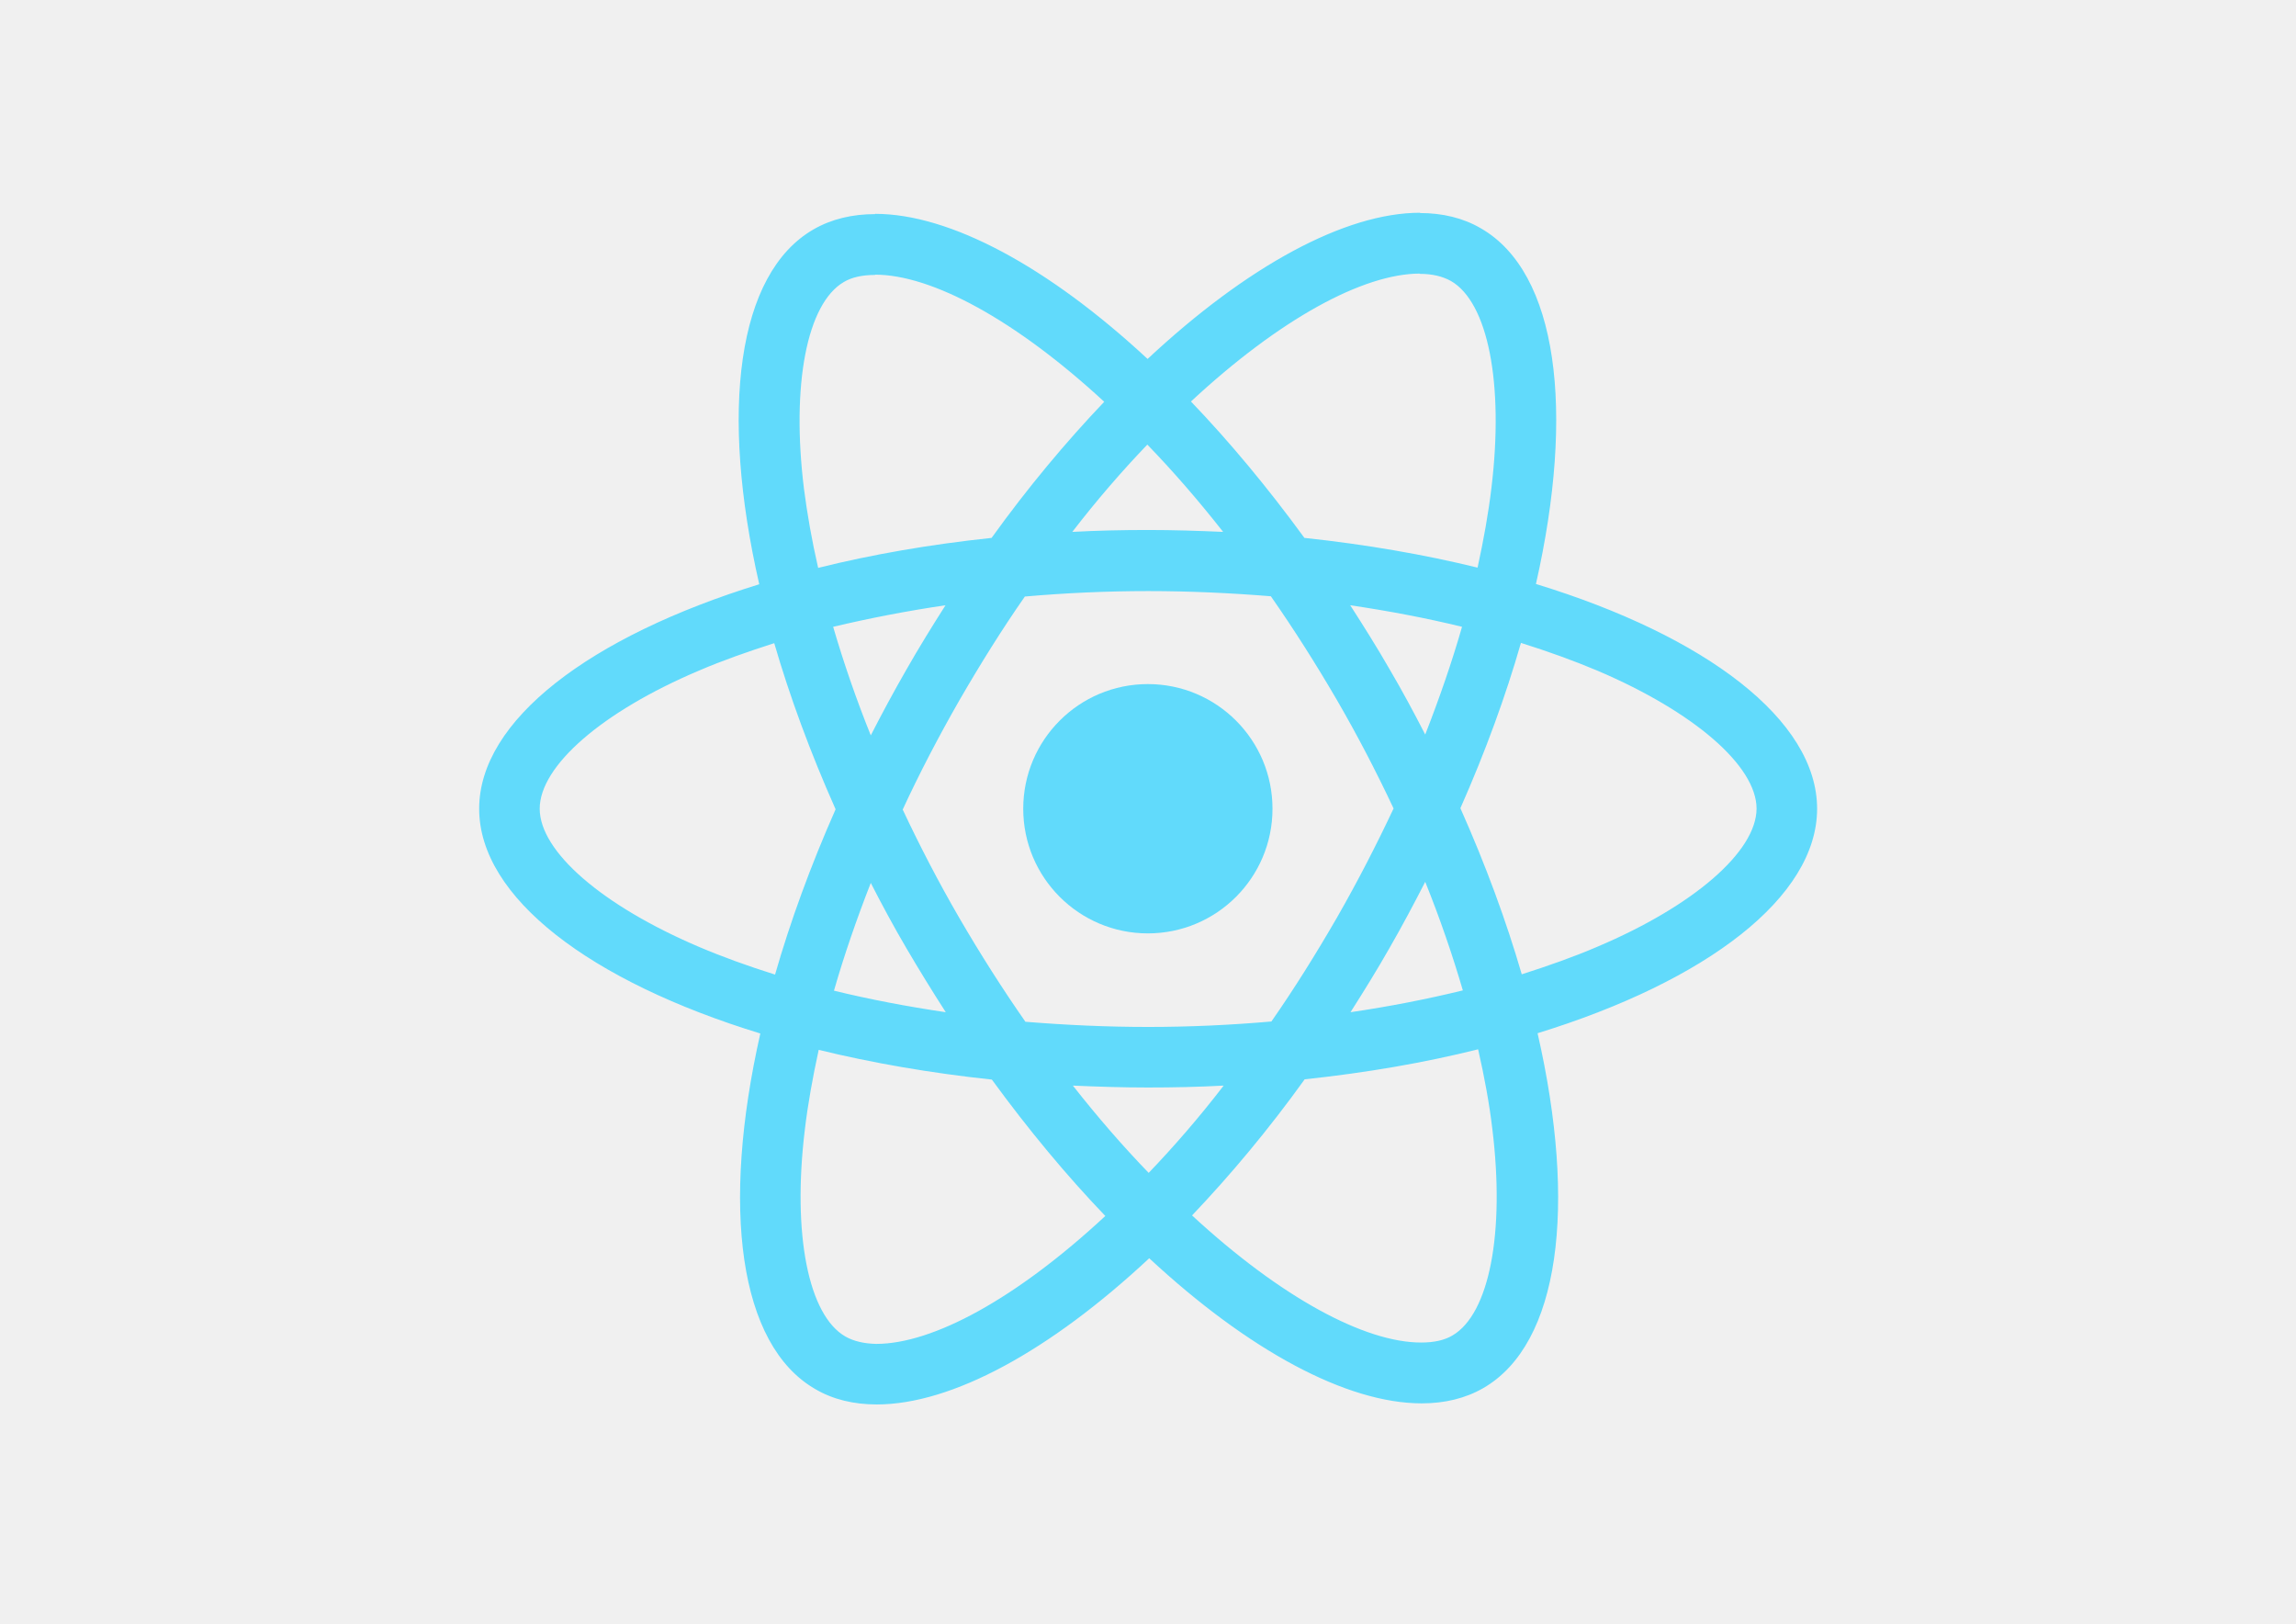
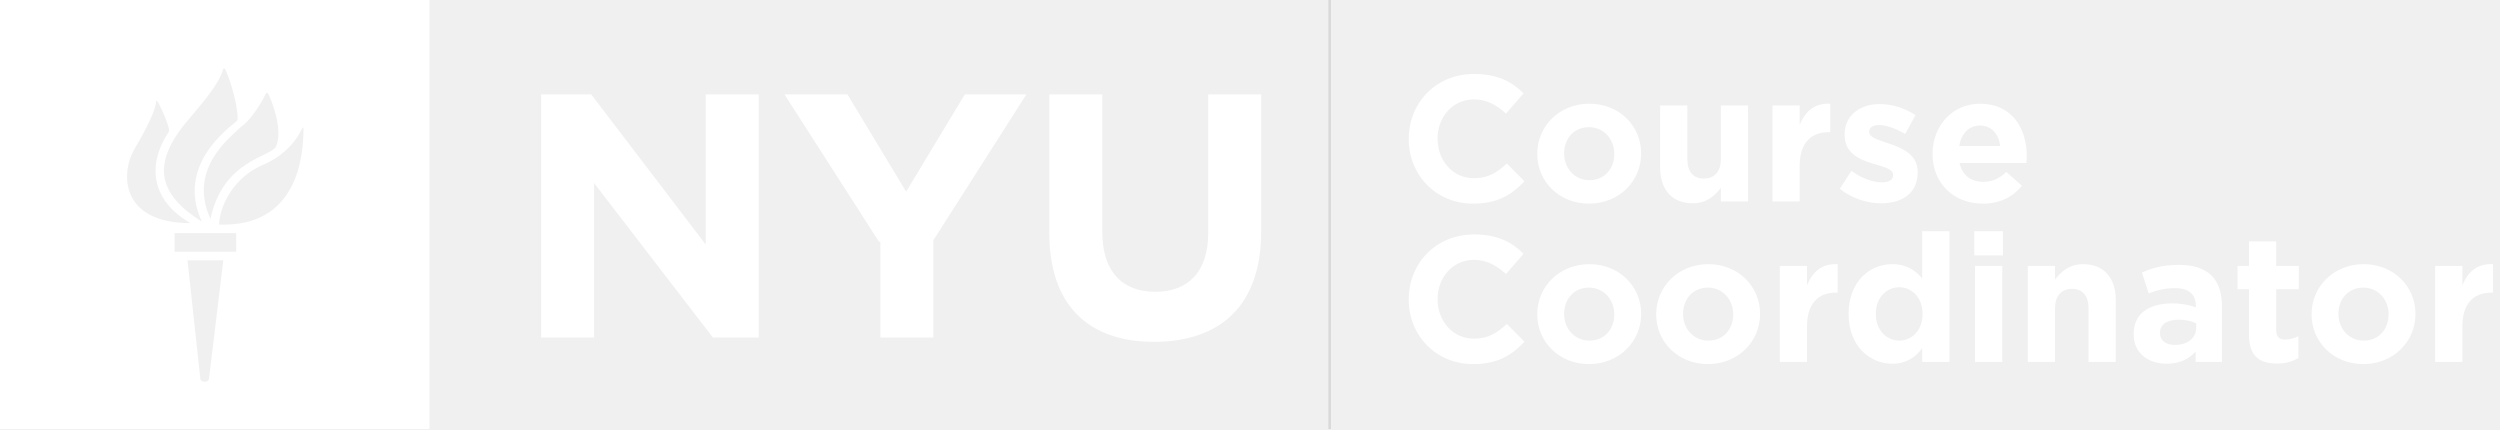
- <svg xmlns="http://www.w3.org/2000/svg" viewBox="0 0 841.9 595.3">
-   <g fill="#61DAFB">
-     <path d="M666.3 296.5c0-32.5-40.7-63.3-103.1-82.4 14.4-63.6 8-114.2-20.2-130.4-6.5-3.8-14.1-5.6-22.4-5.6v22.3c4.6 0 8.3.9 11.4 2.6 13.6 7.8 19.5 37.5 14.9 75.7-1.1 9.4-2.9 19.3-5.1 29.4-19.6-4.8-41-8.5-63.5-10.9-13.5-18.5-27.5-35.3-41.6-50 32.6-30.3 63.2-46.9 84-46.9V78c-27.5 0-63.5 19.6-99.9 53.6-36.4-33.8-72.4-53.2-99.9-53.2v22.3c20.7 0 51.4 16.5 84 46.6-14 14.7-28 31.4-41.3 49.9-22.6 2.4-44 6.1-63.6 11-2.3-10-4-19.7-5.2-29-4.7-38.2 1.1-67.9 14.6-75.8 3-1.8 6.9-2.6 11.5-2.6V78.5c-8.4 0-16 1.8-22.6 5.6-28.1 16.2-34.4 66.7-19.9 130.1-62.2 19.2-102.7 49.9-102.7 82.3 0 32.5 40.7 63.3 103.1 82.4-14.4 63.6-8 114.2 20.2 130.4 6.5 3.8 14.1 5.6 22.5 5.6 27.5 0 63.5-19.6 99.9-53.6 36.4 33.8 72.4 53.2 99.9 53.2 8.4 0 16-1.8 22.6-5.6 28.1-16.2 34.4-66.7 19.9-130.1 62-19.1 102.5-49.9 102.5-82.3zm-130.2-66.7c-3.7 12.9-8.3 26.2-13.5 39.5-4.1-8-8.4-16-13.1-24-4.6-8-9.5-15.8-14.4-23.4 14.2 2.1 27.9 4.7 41 7.9zm-45.8 106.5c-7.8 13.5-15.8 26.3-24.1 38.2-14.9 1.3-30 2-45.2 2-15.1 0-30.2-.7-45-1.9-8.3-11.9-16.4-24.6-24.2-38-7.6-13.1-14.5-26.4-20.8-39.8 6.2-13.4 13.2-26.8 20.7-39.9 7.8-13.5 15.8-26.3 24.1-38.2 14.9-1.3 30-2 45.2-2 15.1 0 30.2.7 45 1.9 8.3 11.9 16.4 24.6 24.2 38 7.6 13.1 14.5 26.4 20.8 39.8-6.3 13.4-13.2 26.8-20.7 39.9zm32.3-13c5.4 13.4 10 26.8 13.8 39.8-13.1 3.2-26.9 5.9-41.2 8 4.9-7.7 9.8-15.6 14.4-23.7 4.6-8 8.9-16.1 13-24.1zM421.2 430c-9.3-9.6-18.6-20.3-27.8-32 9 .4 18.2.7 27.5.7 9.4 0 18.7-.2 27.8-.7-9 11.7-18.3 22.4-27.5 32zm-74.4-58.9c-14.2-2.1-27.9-4.7-41-7.9 3.7-12.9 8.3-26.2 13.5-39.5 4.1 8 8.4 16 13.1 24 4.7 8 9.5 15.8 14.4 23.4zM420.7 163c9.3 9.6 18.6 20.3 27.8 32-9-.4-18.2-.7-27.5-.7-9.4 0-18.7.2-27.8.7 9-11.7 18.3-22.4 27.5-32zm-74 58.9c-4.9 7.7-9.8 15.6-14.4 23.7-4.6 8-8.9 16-13 24-5.4-13.4-10-26.8-13.8-39.8 13.1-3.1 26.9-5.8 41.2-7.9zm-90.5 125.2c-35.4-15.1-58.3-34.9-58.3-50.6 0-15.7 22.9-35.6 58.3-50.6 8.6-3.7 18-7 27.7-10.1 5.7 19.6 13.2 40 22.5 60.9-9.2 20.8-16.6 41.1-22.2 60.6-9.9-3.1-19.3-6.5-28-10.2zM310 490c-13.6-7.8-19.5-37.5-14.9-75.7 1.1-9.4 2.9-19.3 5.1-29.4 19.6 4.8 41 8.5 63.5 10.9 13.5 18.5 27.5 35.3 41.6 50-32.6 30.3-63.2 46.9-84 46.9-4.5-.1-8.3-1-11.3-2.7zm237.2-76.2c4.7 38.2-1.1 67.9-14.6 75.8-3 1.8-6.9 2.6-11.5 2.6-20.7 0-51.4-16.5-84-46.6 14-14.7 28-31.4 41.3-49.9 22.6-2.4 44-6.1 63.6-11 2.3 10.1 4.1 19.8 5.2 29.1zm38.5-66.7c-8.6 3.7-18 7-27.7 10.1-5.7-19.6-13.2-40-22.5-60.9 9.2-20.8 16.6-41.1 22.2-60.6 9.9 3.1 19.3 6.5 28.1 10.2 35.4 15.1 58.3 34.9 58.3 50.6-.1 15.7-23 35.6-58.4 50.6zM320.8 78.4z" />
-     <circle cx="420.9" cy="296.5" r="45.7" />
-     <path d="M520.5 78.1z" />
+ <svg xmlns="http://www.w3.org/2000/svg" width="670" height="115" viewBox="0 0 670 115" fill="none">
+   <g clip-path="url(#clip0_102_14)">
+     <path d="M145.021 25.299H158.449L189.143 65.547V25.299H203.338V90.463H191.061L159.216 49.065V90.463H145.021V25.299ZM235.562 64.78L210.241 25.299H227.12L242.848 51.364L258.577 25.299H275.072L250.135 64.397V90.463H235.94V64.78H235.557H235.562ZM281.218 62.481V25.299H295.412V62.098C295.412 72.832 300.781 78.196 309.606 78.196C318.432 78.196 323.801 72.832 323.801 62.481V25.299H337.995V62.098C337.995 82.033 326.869 91.612 309.223 91.612C291.577 91.612 281.218 81.645 281.218 62.481ZM51.025 59.799C39.132 52.897 40.282 42.551 45.273 35.266V34.5C44.889 32.584 42.971 28.364 42.205 27.215C41.949 26.959 41.821 26.959 41.821 27.215C41.821 29.131 39.52 34.117 36.068 39.864C32.233 46.383 32.233 59.799 51.03 59.799C51.03 60.182 51.03 59.799 51.03 59.799M54.098 59.416C47.19 44.467 61.006 34.5 63.307 32.584C63.562 32.329 63.69 32.073 63.69 31.818C63.69 27.22 61.006 19.551 60.239 18.402H59.855C58.705 23 52.18 29.902 51.03 31.435C39.903 44.084 42.588 52.136 54.098 59.416C54.098 59.416 54.098 59.799 54.098 59.416ZM56.399 58.65C59.85 42.551 72.894 42.168 74.045 39.098C75.962 34.5 72.511 26.065 71.744 24.916H71.36C69.443 28.748 66.758 32.584 64.452 34.117C61.768 36.799 50.258 45.234 56.394 58.65C56.011 59.033 56.394 59.033 56.394 58.65M58.695 60.182C79.797 60.949 81.331 41.78 81.331 34.5C81.331 34.117 80.948 34.117 80.948 34.5C80.181 36.033 77.496 41.402 69.821 44.467C63.297 47.533 59.079 54.051 58.695 60.182C58.695 60.182 58.312 60.182 58.695 60.182ZM63.297 62.481H46.802V67.463H63.297V62.481ZM53.705 101.579C53.705 102.346 55.622 102.729 56.006 101.579L59.841 69.762H50.248L53.7 101.579H53.705ZM115.089 114.995H0V0H115.099V115L115.089 114.995Z" fill="white" />
  </g>
+   <path d="M394.776 54.576C401.256 54.576 405.096 52.272 408.552 48.576L403.848 43.824C401.208 46.224 398.856 47.76 395.016 47.76C389.256 47.76 385.272 42.96 385.272 37.2V37.104C385.272 31.344 389.352 26.64 395.016 26.64C398.376 26.64 401.016 28.08 403.608 30.432L408.312 25.008C405.192 21.936 401.4 19.824 395.064 19.824C384.744 19.824 377.544 27.648 377.544 37.2V37.296C377.544 46.944 384.888 54.576 394.776 54.576ZM425.857 54.576C433.873 54.576 439.825 48.576 439.825 41.184V41.088C439.825 33.696 433.921 27.792 425.953 27.792C417.937 27.792 411.985 33.792 411.985 41.184V41.28C411.985 48.672 417.889 54.576 425.857 54.576ZM425.953 48.288C421.921 48.288 419.185 44.976 419.185 41.184V41.088C419.185 37.296 421.681 34.08 425.857 34.08C429.889 34.08 432.625 37.392 432.625 41.184V41.28C432.625 45.072 430.129 48.288 425.953 48.288ZM453.652 54.48C457.348 54.48 459.508 52.512 461.188 50.352V54H468.484V28.272H461.188V42.624C461.188 46.08 459.412 47.856 456.628 47.856C453.844 47.856 452.212 46.08 452.212 42.624V28.272H444.916V44.928C444.916 50.832 448.132 54.48 453.652 54.48ZM475.014 54H482.31V44.496C482.31 38.352 485.286 35.424 490.134 35.424H490.518V27.792C486.198 27.6 483.798 29.904 482.31 33.456V28.272H475.014V54ZM504.101 54.48C509.669 54.48 513.941 51.888 513.941 46.176V46.08C513.941 41.376 509.765 39.648 506.165 38.448C503.381 37.488 500.933 36.816 500.933 35.376V35.28C500.933 34.272 501.845 33.504 503.621 33.504C505.493 33.504 508.037 34.416 510.581 35.904L513.365 30.864C510.581 28.992 507.029 27.888 503.765 27.888C498.581 27.888 494.357 30.816 494.357 36.048V36.144C494.357 41.136 498.437 42.816 502.037 43.872C504.869 44.736 507.365 45.264 507.365 46.848V46.944C507.365 48.096 506.405 48.864 504.293 48.864C501.893 48.864 498.965 47.808 496.181 45.792L493.061 50.592C496.469 53.28 500.501 54.48 504.101 54.48ZM531.362 54.576C536.018 54.576 539.474 52.752 541.874 49.776L537.698 46.08C535.682 47.952 533.906 48.72 531.458 48.72C528.194 48.72 525.89 46.992 525.17 43.68H543.074C543.122 43.008 543.17 42.336 543.17 41.76C543.17 34.464 539.234 27.792 530.642 27.792C523.154 27.792 517.922 33.84 517.922 41.184V41.28C517.922 49.152 523.634 54.576 531.362 54.576ZM525.074 39.12C525.65 35.808 527.618 33.648 530.642 33.648C533.714 33.648 535.634 35.856 536.066 39.12H525.074ZM394.776 97.576C401.256 97.576 405.096 95.272 408.552 91.576L403.848 86.824C401.208 89.224 398.856 90.76 395.016 90.76C389.256 90.76 385.272 85.96 385.272 80.2V80.104C385.272 74.344 389.352 69.64 395.016 69.64C398.376 69.64 401.016 71.08 403.608 73.432L408.312 68.008C405.192 64.936 401.4 62.824 395.064 62.824C384.744 62.824 377.544 70.648 377.544 80.2V80.296C377.544 89.944 384.888 97.576 394.776 97.576ZM425.857 97.576C433.873 97.576 439.825 91.576 439.825 84.184V84.088C439.825 76.696 433.921 70.792 425.953 70.792C417.937 70.792 411.985 76.792 411.985 84.184V84.28C411.985 91.672 417.889 97.576 425.857 97.576ZM425.953 91.288C421.921 91.288 419.185 87.976 419.185 84.184V84.088C419.185 80.296 421.681 77.08 425.857 77.08C429.889 77.08 432.625 80.392 432.625 84.184V84.28C432.625 88.072 430.129 91.288 425.953 91.288ZM457.732 97.576C465.748 97.576 471.7 91.576 471.7 84.184V84.088C471.7 76.696 465.796 70.792 457.828 70.792C449.812 70.792 443.86 76.792 443.86 84.184V84.28C443.86 91.672 449.764 97.576 457.732 97.576ZM457.828 91.288C453.796 91.288 451.06 87.976 451.06 84.184V84.088C451.06 80.296 453.556 77.08 457.732 77.08C461.764 77.08 464.5 80.392 464.5 84.184V84.28C464.5 88.072 462.004 91.288 457.828 91.288ZM476.983 97H484.279V87.496C484.279 81.352 487.255 78.424 492.103 78.424H492.487V70.792C488.167 70.6 485.767 72.904 484.279 76.456V71.272H476.983V97ZM507.137 97.48C510.929 97.48 513.377 95.704 515.153 93.304V97H522.449V61.96H515.153V74.632C513.425 72.568 511.025 70.792 507.137 70.792C501.041 70.792 495.425 75.496 495.425 84.088V84.184C495.425 92.776 501.137 97.48 507.137 97.48ZM509.009 91.288C505.601 91.288 502.721 88.456 502.721 84.184V84.088C502.721 79.768 505.601 76.984 509.009 76.984C512.417 76.984 515.249 79.816 515.249 84.088V84.184C515.249 88.456 512.417 91.288 509.009 91.288ZM529.111 68.44H536.791V61.96H529.111V68.44ZM529.303 97H536.599V71.272H529.303V97ZM543.452 97H550.748V82.648C550.748 79.192 552.523 77.416 555.308 77.416C558.092 77.416 559.724 79.192 559.724 82.648V97H567.02V80.344C567.02 74.44 563.804 70.792 558.284 70.792C554.588 70.792 552.428 72.76 550.748 74.92V71.272H543.452V97ZM580.654 97.48C584.206 97.48 586.654 96.184 588.43 94.216V97H595.486V82.072C595.486 78.616 594.622 75.784 592.702 73.864C590.878 72.04 587.998 70.984 584.014 70.984C579.646 70.984 576.862 71.8 574.03 73.048L575.854 78.616C578.206 77.752 580.174 77.224 582.958 77.224C586.606 77.224 588.478 78.904 588.478 81.928V82.36C586.654 81.736 584.782 81.304 582.19 81.304C576.094 81.304 571.822 83.896 571.822 89.512V89.608C571.822 94.696 575.806 97.48 580.654 97.48ZM582.862 92.44C580.51 92.44 578.878 91.288 578.878 89.32V89.224C578.878 86.92 580.798 85.672 583.918 85.672C585.694 85.672 587.326 86.056 588.574 86.632V87.928C588.574 90.568 586.27 92.44 582.862 92.44ZM610.218 97.432C612.666 97.432 614.442 96.856 615.978 95.944V90.088C614.922 90.664 613.722 91 612.378 91C610.746 91 610.026 90.184 610.026 88.504V77.512H616.074V71.272H610.026V64.696H602.73V71.272H599.658V77.512H602.73V89.704C602.73 95.656 605.754 97.432 610.218 97.432ZM633.372 97.576C641.388 97.576 647.34 91.576 647.34 84.184V84.088C647.34 76.696 641.436 70.792 633.468 70.792C625.452 70.792 619.5 76.792 619.5 84.184V84.28C619.5 91.672 625.404 97.576 633.372 97.576ZM633.468 91.288C629.436 91.288 626.7 87.976 626.7 84.184V84.088C626.7 80.296 629.196 77.08 633.372 77.08C637.404 77.08 640.14 80.392 640.14 84.184V84.28C640.14 88.072 637.644 91.288 633.468 91.288ZM652.623 97H659.919V87.496C659.919 81.352 662.895 78.424 667.743 78.424H668.127V70.792C663.807 70.6 661.407 72.904 659.919 76.456V71.272H652.623V97Z" fill="white" />
+   <line x1="356.35" y1="1.5299e-08" x2="356.35" y2="115" stroke="#D9D9D9" stroke-width="0.7" />
+   <defs>
+     <clipPath id="clip0_102_14">
+       <rect width="338" height="115" fill="white" />
+     </clipPath>
+   </defs>
</svg>
